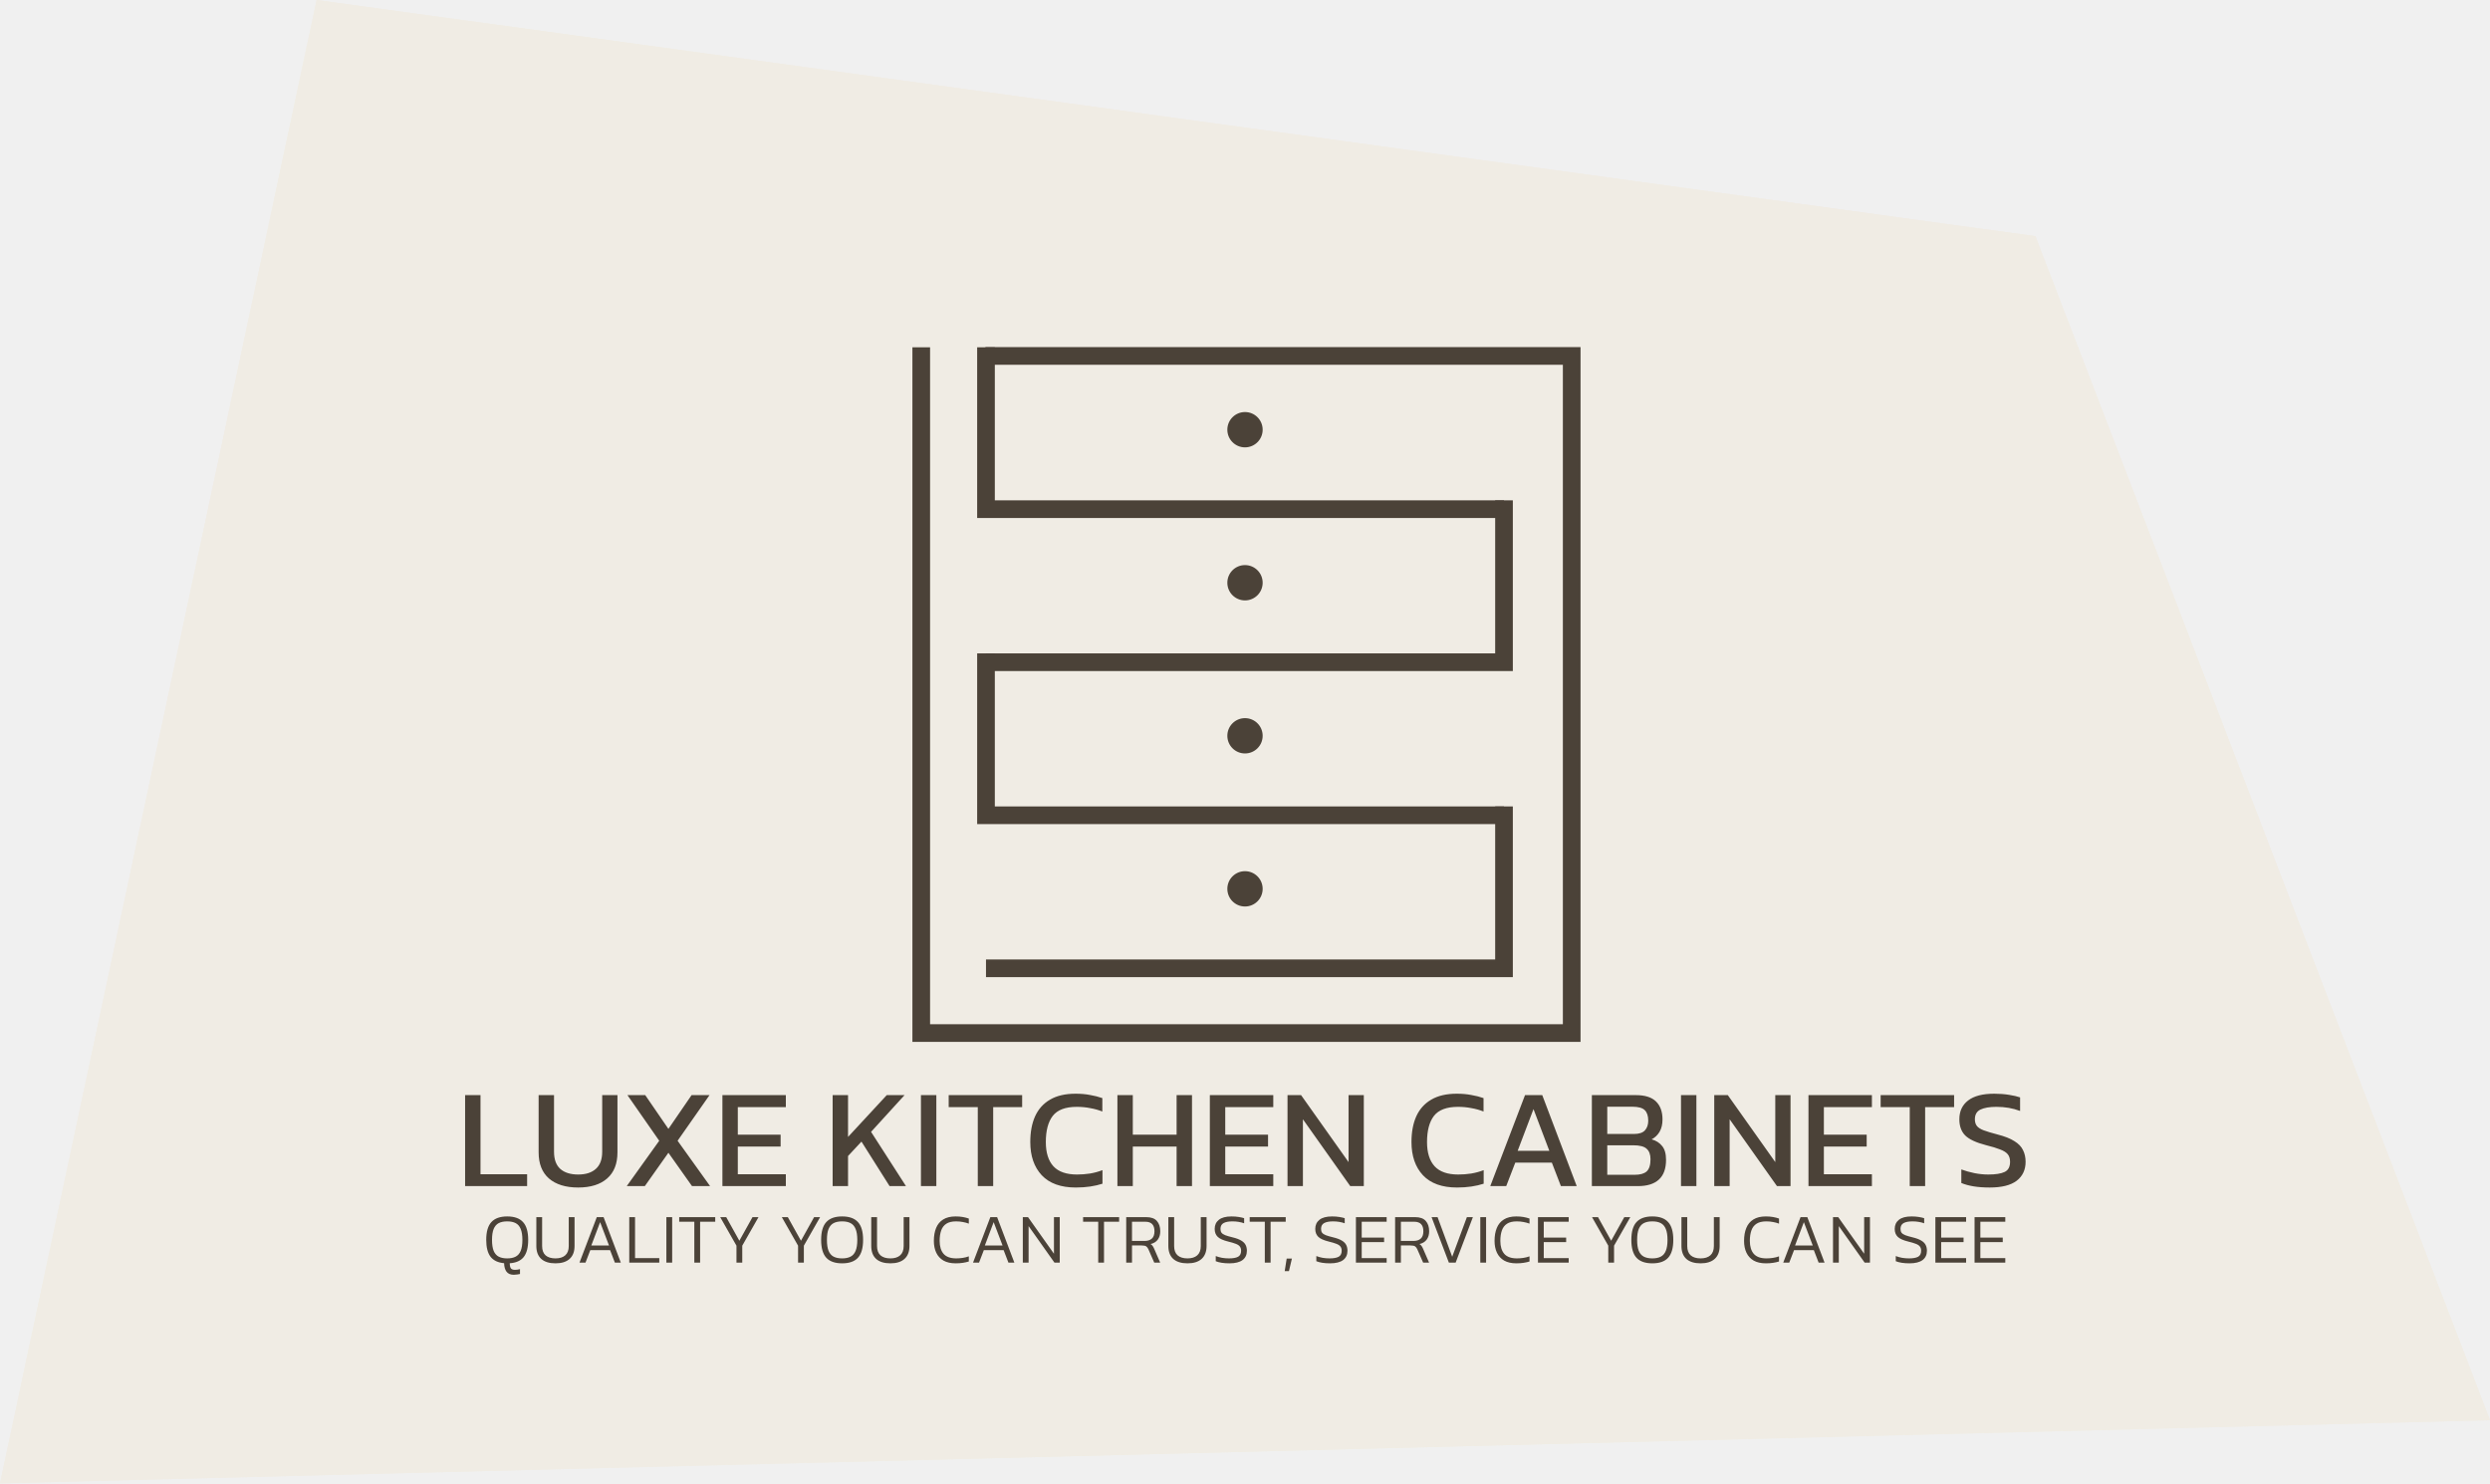
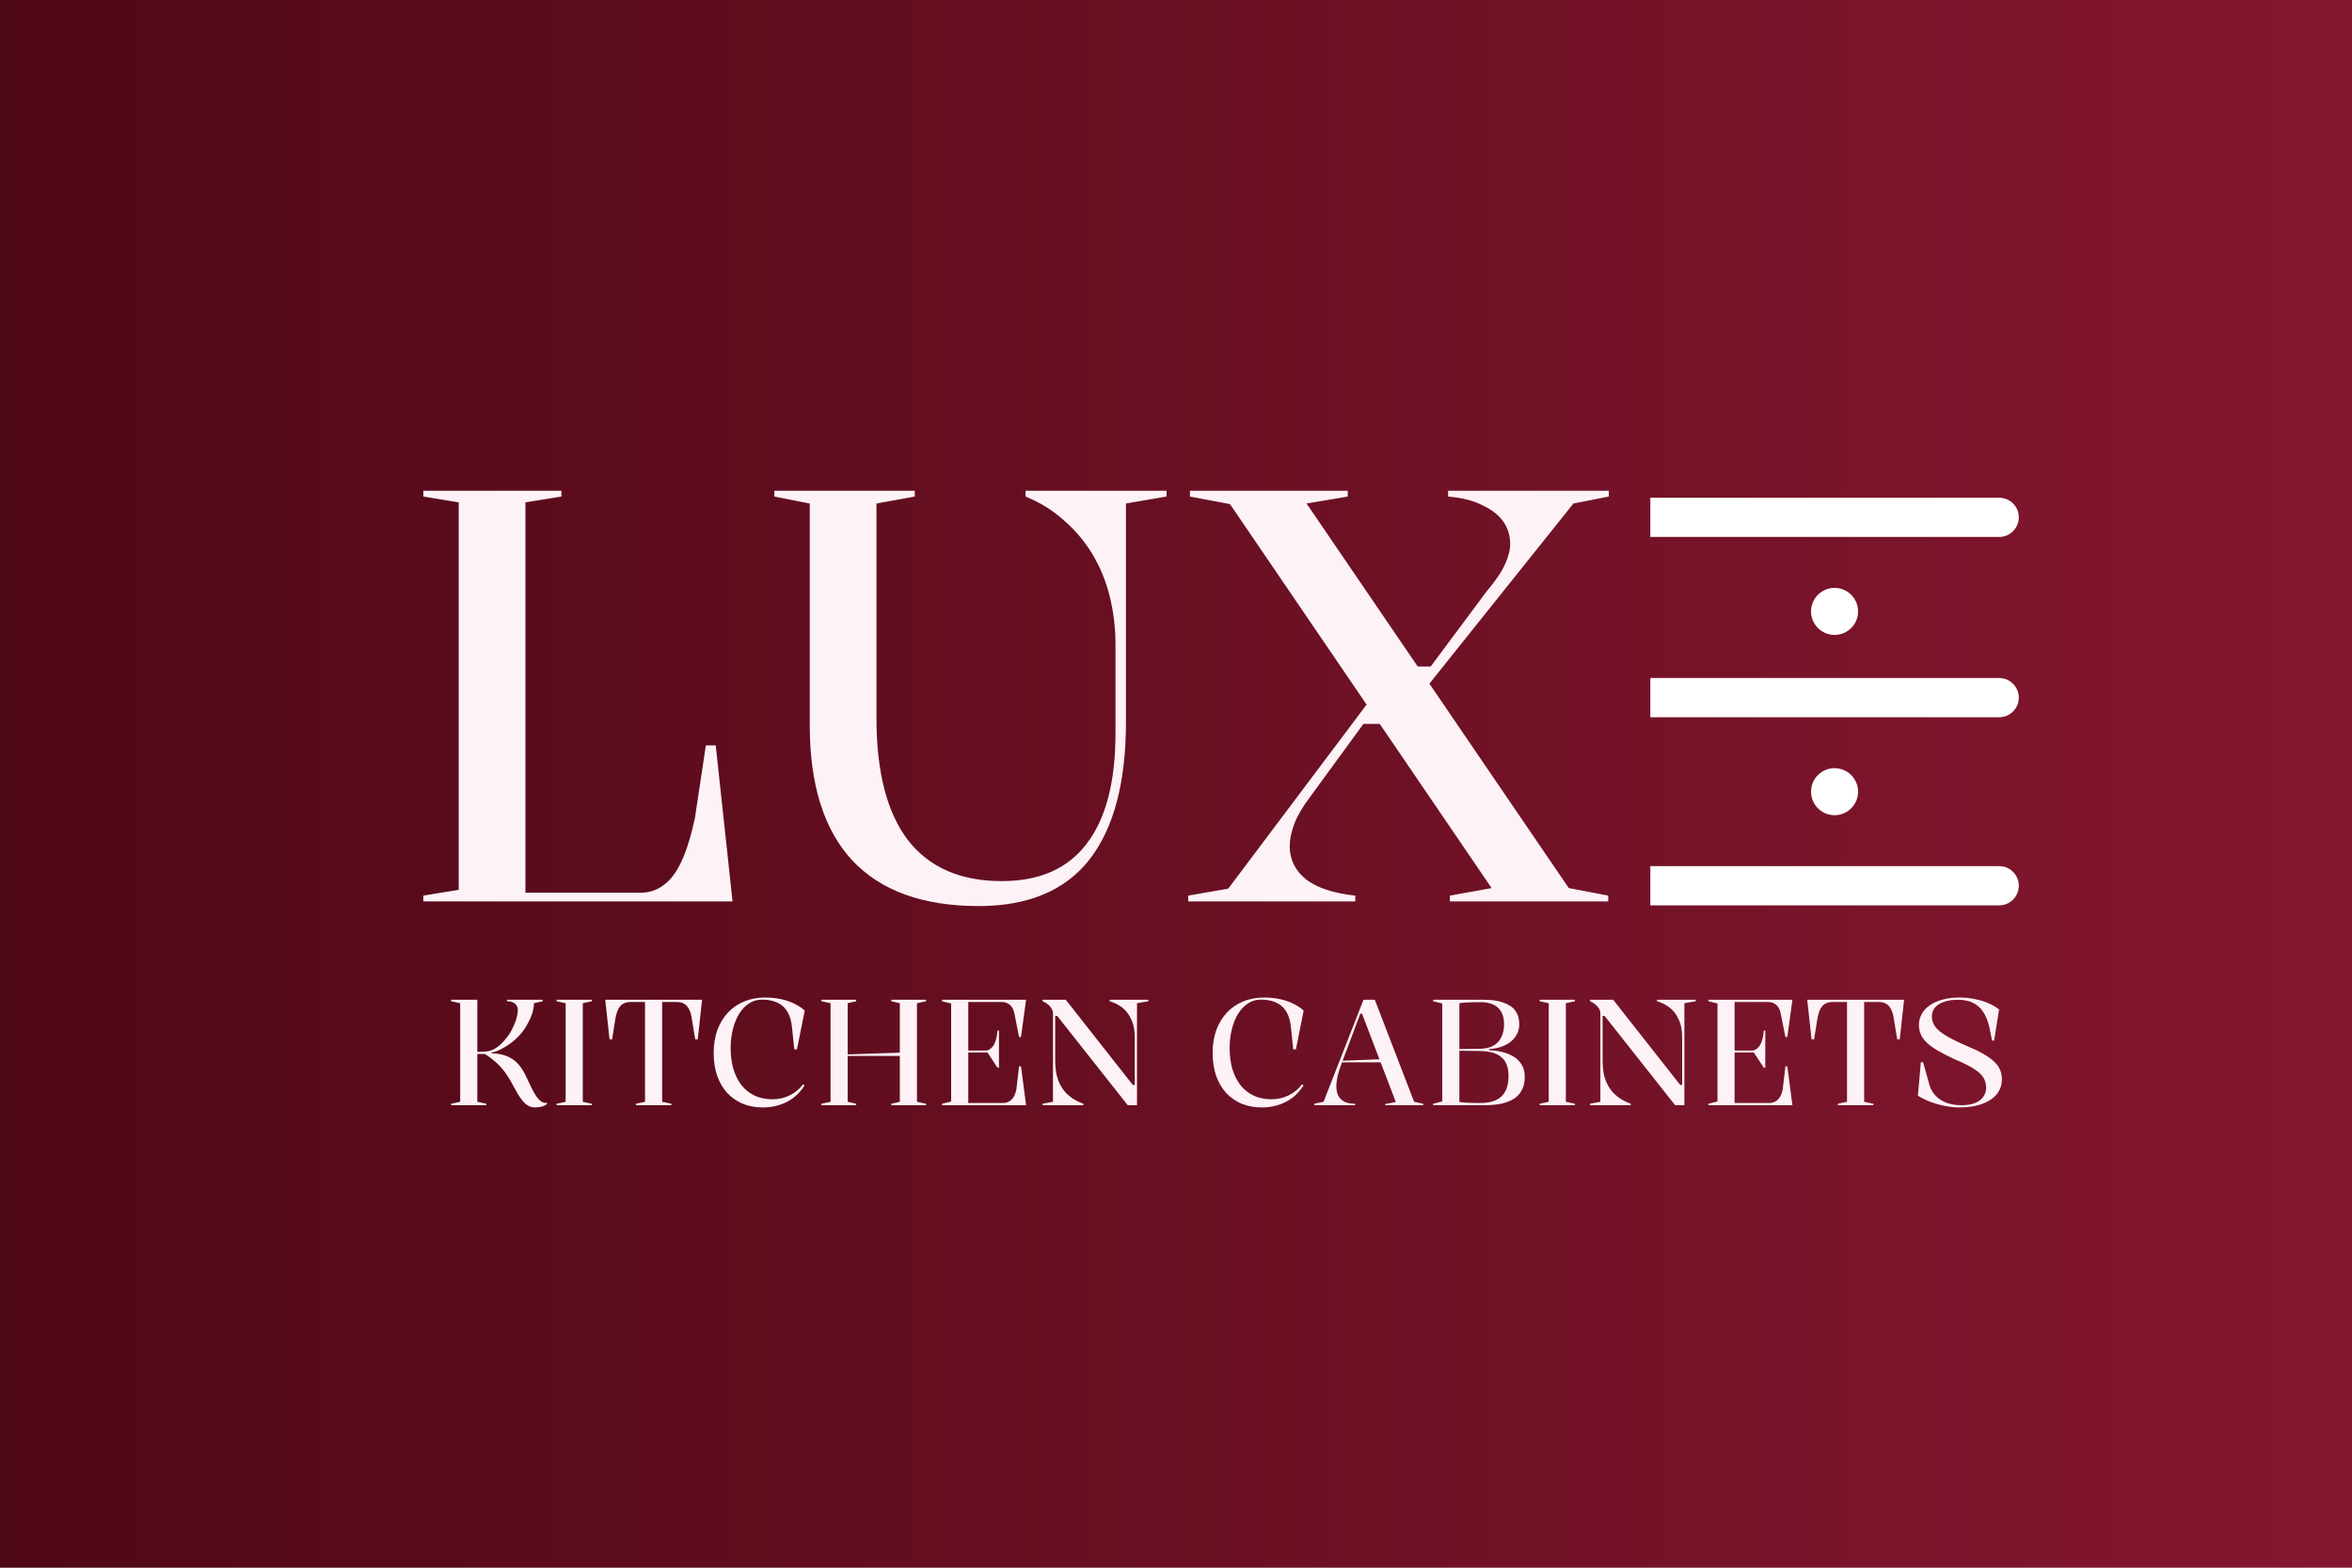
- <svg xmlns="http://www.w3.org/2000/svg" width="846" height="504" viewBox="0 0 846 504" fill="none">
-   <path d="M107.584 0L691.552 80.243L846 482.53L0 504L107.584 0Z" fill="#F0ECE4" />
-   <path d="M107.584 0L691.552 80.243L846 482.53L0 504L107.584 0Z" fill="#F0ECE4" />
-   <path d="M313 118V235.968V351H534V235.968V120.937H334.803" stroke="#4B4238" stroke-width="6" />
-   <path d="M335 118V173H511" stroke="#4B4238" stroke-width="6" />
-   <path d="M335 222V277H511" stroke="#4B4238" stroke-width="6" />
-   <path d="M511 170V225H335" stroke="#4B4238" stroke-width="6" />
-   <path d="M511 274V329H335" stroke="#4B4238" stroke-width="6" />
-   <circle cx="423" cy="146" r="5.5" fill="#4B4238" stroke="#4B4238" />
-   <circle cx="423" cy="198" r="5.5" fill="#4B4238" stroke="#4B4238" />
-   <circle cx="423" cy="250" r="5.5" fill="#4B4238" stroke="#4B4238" />
-   <circle cx="423" cy="302" r="5.5" fill="#4B4238" stroke="#4B4238" />
-   <path d="M158.024 403V372.088H163.256V398.968H179.096V403H158.024ZM196.443 403.48C192.187 403.48 188.875 402.456 186.507 400.408C184.171 398.36 183.003 395.4 183.003 391.528V372.088H188.235V391.336C188.235 393.928 188.939 395.864 190.347 397.144C191.787 398.424 193.819 399.064 196.443 399.064C199.035 399.064 201.035 398.424 202.443 397.144C203.883 395.864 204.603 393.928 204.603 391.336V372.088H209.787V391.528C209.787 395.4 208.619 398.36 206.283 400.408C203.947 402.456 200.667 403.48 196.443 403.48ZM212.939 403L223.979 387.592L213.179 372.088H219.227L227.099 383.56L234.971 372.088H241.067L230.219 387.592L241.259 403H235.115L227.099 391.672L219.083 403H212.939ZM245.446 403V372.088H266.998V376.168H250.678V385.528H265.222V389.56H250.678V398.968H266.998V403H245.446ZM282.899 403V372.088H288.131V386.296L301.283 372.088H307.331L295.955 384.568L307.811 403H302.243L292.691 387.88L288.131 392.776V403H282.899ZM312.899 403V372.088H318.131V403H312.899ZM332.212 403V376.168H322.324V372.088H347.284V376.168H337.444V403H332.212ZM365.504 403.48C360.416 403.48 356.56 402.088 353.936 399.304C351.344 396.52 350.048 392.76 350.048 388.024C350.048 384.632 350.592 381.72 351.68 379.288C352.8 376.824 354.496 374.936 356.768 373.624C359.04 372.28 361.936 371.608 365.456 371.608C367.248 371.608 368.88 371.752 370.352 372.04C371.856 372.296 373.248 372.648 374.528 373.096V377.656C373.248 377.144 371.872 376.76 370.4 376.504C368.96 376.216 367.44 376.072 365.84 376.072C362 376.072 359.28 377.096 357.68 379.144C356.112 381.192 355.328 384.152 355.328 388.024C355.328 391.64 356.192 394.392 357.92 396.28C359.648 398.136 362.32 399.064 365.936 399.064C367.408 399.064 368.88 398.952 370.352 398.728C371.856 398.472 373.264 398.088 374.576 397.576V402.184C373.296 402.6 371.904 402.92 370.4 403.144C368.928 403.368 367.296 403.48 365.504 403.48ZM379.649 403V372.088H384.881V385.528H399.761V372.088H404.993V403H399.761V389.56H384.881V403H379.649ZM411.055 403V372.088H432.607V376.168H416.287V385.528H430.831V389.56H416.287V398.968H432.607V403H411.055ZM437.446 403V372.088H442.054L458.182 394.84V372.088H463.366V403H458.758L442.678 380.296V403H437.446ZM495.02 403.48C489.932 403.48 486.076 402.088 483.452 399.304C480.86 396.52 479.564 392.76 479.564 388.024C479.564 384.632 480.108 381.72 481.196 379.288C482.316 376.824 484.012 374.936 486.284 373.624C488.556 372.28 491.452 371.608 494.972 371.608C496.764 371.608 498.396 371.752 499.868 372.04C501.372 372.296 502.764 372.648 504.044 373.096V377.656C502.764 377.144 501.388 376.76 499.916 376.504C498.476 376.216 496.956 376.072 495.356 376.072C491.516 376.072 488.796 377.096 487.196 379.144C485.628 381.192 484.844 384.152 484.844 388.024C484.844 391.64 485.708 394.392 487.436 396.28C489.164 398.136 491.836 399.064 495.452 399.064C496.924 399.064 498.396 398.952 499.868 398.728C501.372 398.472 502.78 398.088 504.092 397.576V402.184C502.812 402.6 501.42 402.92 499.916 403.144C498.444 403.368 496.812 403.48 495.02 403.48ZM506.331 403L518.139 372.088H523.995L535.707 403H530.331L527.259 395.032H514.827L511.755 403H506.331ZM515.643 391H526.395L521.019 376.84L515.643 391ZM540.852 403V372.088H555.828C558.9 372.088 561.172 372.808 562.644 374.248C564.116 375.688 564.852 377.72 564.852 380.344C564.852 382.008 564.516 383.416 563.844 384.568C563.172 385.688 562.276 386.536 561.156 387.112C562.66 387.528 563.844 388.28 564.708 389.368C565.604 390.424 566.052 391.992 566.052 394.072C566.052 397.08 565.236 399.32 563.604 400.792C562.004 402.264 559.636 403 556.5 403H540.852ZM546.084 385.288H555.108C556.868 385.288 558.116 384.888 558.852 384.088C559.62 383.256 560.004 382.152 560.004 380.776C560.004 379.176 559.62 377.992 558.852 377.224C558.084 376.424 556.644 376.024 554.532 376.024H546.084V385.288ZM546.084 399.16H555.396C557.252 399.16 558.612 398.776 559.476 398.008C560.34 397.208 560.772 395.832 560.772 393.88C560.772 392.28 560.34 391.096 559.476 390.328C558.644 389.528 557.108 389.128 554.868 389.128H546.084V399.16ZM571.133 403V372.088H576.365V403H571.133ZM582.43 403V372.088H587.038L603.166 394.84V372.088H608.35V403H603.742L587.662 380.296V403H582.43ZM614.446 403V372.088H635.998V376.168H619.678V385.528H634.222V389.56H619.678V398.968H635.998V403H614.446ZM648.853 403V376.168H638.965V372.088H663.925V376.168H654.085V403H648.853ZM676.025 403.48C672.025 403.48 668.809 402.968 666.377 401.944V397.336C667.753 397.848 669.225 398.264 670.793 398.584C672.393 398.904 673.977 399.064 675.545 399.064C678.009 399.064 679.849 398.776 681.065 398.2C682.313 397.624 682.937 396.472 682.937 394.744C682.937 393.688 682.681 392.84 682.169 392.2C681.657 391.56 680.809 391.016 679.625 390.568C678.441 390.088 676.809 389.592 674.729 389.08C671.401 388.216 669.065 387.128 667.721 385.816C666.377 384.472 665.705 382.632 665.705 380.296C665.705 377.576 666.697 375.448 668.681 373.912C670.665 372.376 673.625 371.608 677.561 371.608C679.353 371.608 681.033 371.736 682.601 371.992C684.201 372.248 685.449 372.536 686.345 372.856V377.464C683.913 376.536 681.225 376.072 678.281 376.072C675.977 376.072 674.185 376.376 672.905 376.984C671.625 377.592 670.985 378.696 670.985 380.296C670.985 381.224 671.209 381.976 671.657 382.552C672.105 383.128 672.873 383.624 673.961 384.04C675.081 384.456 676.617 384.92 678.569 385.432C681.097 386.072 683.049 386.84 684.425 387.736C685.833 388.6 686.809 389.624 687.353 390.808C687.929 391.96 688.217 393.272 688.217 394.744C688.217 397.464 687.209 399.608 685.193 401.176C683.177 402.712 680.121 403.48 676.025 403.48Z" fill="#4B4238" />
-   <path d="M174.584 433.128C173.448 433.128 172.616 432.776 172.088 432.072C171.576 431.384 171.304 430.424 171.272 429.192C169.224 429.016 167.696 428.296 166.688 427.032C165.696 425.752 165.2 423.832 165.2 421.272C165.2 418.504 165.784 416.488 166.952 415.224C168.12 413.944 169.912 413.304 172.328 413.304C174.76 413.304 176.552 413.944 177.704 415.224C178.872 416.488 179.456 418.504 179.456 421.272C179.456 423.88 178.944 425.824 177.92 427.104C176.896 428.368 175.32 429.072 173.192 429.216C173.208 430.048 173.336 430.624 173.576 430.944C173.832 431.28 174.296 431.448 174.968 431.448C175.544 431.448 176.112 431.368 176.672 431.208V432.864C176.416 432.928 176.096 432.984 175.712 433.032C175.328 433.096 174.952 433.128 174.584 433.128ZM172.328 427.56C173.496 427.56 174.456 427.36 175.208 426.96C175.976 426.56 176.544 425.904 176.912 424.992C177.296 424.064 177.488 422.824 177.488 421.272C177.488 419.72 177.296 418.488 176.912 417.576C176.544 416.648 175.976 415.984 175.208 415.584C174.456 415.184 173.496 414.984 172.328 414.984C171.16 414.984 170.192 415.184 169.424 415.584C168.672 415.984 168.104 416.648 167.72 417.576C167.352 418.488 167.168 419.72 167.168 421.272C167.168 422.824 167.352 424.064 167.72 424.992C168.104 425.904 168.672 426.56 169.424 426.96C170.192 427.36 171.16 427.56 172.328 427.56ZM188.728 429.24C186.616 429.24 185 428.736 183.88 427.728C182.776 426.72 182.224 425.256 182.224 423.336V413.544H184.192V423.36C184.192 424.768 184.584 425.824 185.368 426.528C186.168 427.216 187.288 427.56 188.728 427.56C190.152 427.56 191.256 427.216 192.04 426.528C192.84 425.824 193.24 424.768 193.24 423.36V413.544H195.208V423.336C195.208 425.256 194.648 426.72 193.528 427.728C192.424 428.736 190.824 429.24 188.728 429.24ZM196.888 429L202.768 413.544H205.072L210.928 429H208.911L207.28 424.752H200.56L198.928 429H196.888ZM200.896 423.192H206.92L203.896 415.248L200.896 423.192ZM213.797 429V413.544H215.765V427.464H223.997V429H213.797ZM226.407 429V413.544H228.375V429H226.407ZM235.903 429V415.104H230.767V413.544H243.007V415.104H237.871V429H235.903ZM250.22 429V423.24L244.7 413.544H246.74L251.204 421.56L255.668 413.544H257.708L252.188 423.24V429H250.22ZM271.15 429V423.24L265.63 413.544H267.67L272.134 421.56L276.598 413.544H278.638L273.118 423.24V429H271.15ZM286.117 429.24C283.701 429.24 281.909 428.608 280.741 427.344C279.573 426.064 278.989 424.04 278.989 421.272C278.989 418.504 279.573 416.488 280.741 415.224C281.909 413.944 283.701 413.304 286.117 413.304C288.549 413.304 290.341 413.944 291.493 415.224C292.661 416.488 293.245 418.504 293.245 421.272C293.245 424.04 292.661 426.064 291.493 427.344C290.341 428.608 288.549 429.24 286.117 429.24ZM286.117 427.56C287.285 427.56 288.245 427.36 288.997 426.96C289.765 426.56 290.333 425.904 290.701 424.992C291.085 424.064 291.277 422.824 291.277 421.272C291.277 419.72 291.085 418.488 290.701 417.576C290.333 416.648 289.765 415.984 288.997 415.584C288.245 415.184 287.285 414.984 286.117 414.984C284.949 414.984 283.981 415.184 283.213 415.584C282.461 415.984 281.893 416.648 281.509 417.576C281.141 418.488 280.957 419.72 280.957 421.272C280.957 422.824 281.141 424.064 281.509 424.992C281.893 425.904 282.461 426.56 283.213 426.96C283.981 427.36 284.949 427.56 286.117 427.56ZM302.517 429.24C300.405 429.24 298.789 428.736 297.669 427.728C296.565 426.72 296.013 425.256 296.013 423.336V413.544H297.981V423.36C297.981 424.768 298.373 425.824 299.157 426.528C299.957 427.216 301.077 427.56 302.517 427.56C303.941 427.56 305.045 427.216 305.829 426.528C306.629 425.824 307.029 424.768 307.029 423.36V413.544H308.997V423.336C308.997 425.256 308.437 426.72 307.317 427.728C306.213 428.736 304.613 429.24 302.517 429.24ZM324.702 429.24C323.038 429.24 321.654 428.928 320.55 428.304C319.462 427.664 318.646 426.776 318.102 425.64C317.558 424.488 317.286 423.144 317.286 421.608C317.286 419.928 317.542 418.464 318.054 417.216C318.566 415.968 319.366 415.008 320.454 414.336C321.542 413.648 322.95 413.304 324.678 413.304C325.574 413.304 326.382 413.368 327.102 413.496C327.838 413.624 328.526 413.8 329.166 414.024V415.752C328.526 415.512 327.846 415.328 327.126 415.2C326.406 415.056 325.646 414.984 324.846 414.984C323.454 414.984 322.35 415.248 321.534 415.776C320.718 416.304 320.134 417.064 319.782 418.056C319.43 419.048 319.254 420.232 319.254 421.608C319.254 423.512 319.702 424.984 320.598 426.024C321.51 427.048 322.942 427.56 324.894 427.56C325.614 427.56 326.342 427.504 327.078 427.392C327.83 427.28 328.526 427.104 329.166 426.864V428.616C328.542 428.808 327.862 428.96 327.126 429.072C326.406 429.184 325.598 429.24 324.702 429.24ZM330.598 429L336.478 413.544H338.782L344.638 429H342.622L340.99 424.752H334.27L332.638 429H330.598ZM334.606 423.192H340.63L337.606 415.248L334.606 423.192ZM347.508 429V413.544H349.284L358.092 425.976V413.544H360.06V429H358.26L349.476 416.592V429H347.508ZM373.129 429V415.104H367.993V413.544H380.233V415.104H375.097V429H373.129ZM382.641 429V413.544H389.433C391.097 413.544 392.305 413.976 393.057 414.84C393.825 415.704 394.209 416.872 394.209 418.344C394.209 419.48 393.929 420.424 393.369 421.176C392.825 421.928 392.009 422.432 390.921 422.688C391.241 422.88 391.481 423.104 391.641 423.36C391.817 423.6 391.993 423.928 392.169 424.344L394.185 429H392.169L390.201 424.512C389.993 424.032 389.737 423.688 389.433 423.48C389.145 423.272 388.625 423.168 387.873 423.168H384.609V429H382.641ZM384.609 421.632H388.881C389.921 421.632 390.737 421.376 391.329 420.864C391.937 420.336 392.241 419.496 392.241 418.344C392.241 416.184 391.209 415.104 389.145 415.104H384.609V421.632ZM403.462 429.24C401.35 429.24 399.734 428.736 398.614 427.728C397.51 426.72 396.958 425.256 396.958 423.336V413.544H398.926V423.36C398.926 424.768 399.318 425.824 400.102 426.528C400.902 427.216 402.022 427.56 403.462 427.56C404.886 427.56 405.99 427.216 406.774 426.528C407.574 425.824 407.974 424.768 407.974 423.36V413.544H409.942V423.336C409.942 425.256 409.382 426.72 408.262 427.728C407.158 428.736 405.558 429.24 403.462 429.24ZM417.716 429.24C415.796 429.24 414.244 429 413.06 428.52V426.768C413.732 427.024 414.444 427.224 415.196 427.368C415.964 427.496 416.748 427.56 417.548 427.56C418.924 427.56 419.956 427.376 420.644 427.008C421.332 426.624 421.676 425.944 421.676 424.968C421.676 424.36 421.532 423.88 421.244 423.528C420.972 423.16 420.516 422.856 419.876 422.616C419.236 422.36 418.38 422.104 417.308 421.848C415.612 421.432 414.42 420.896 413.732 420.24C413.044 419.568 412.7 418.672 412.7 417.552C412.7 416.24 413.172 415.208 414.116 414.456C415.06 413.688 416.5 413.304 418.436 413.304C419.332 413.304 420.164 413.368 420.932 413.496C421.7 413.624 422.292 413.76 422.708 413.904V415.632C422.132 415.424 421.508 415.264 420.836 415.152C420.164 415.04 419.468 414.984 418.748 414.984C417.436 414.984 416.428 415.176 415.724 415.56C415.02 415.944 414.668 416.608 414.668 417.552C414.668 418.08 414.788 418.512 415.028 418.848C415.284 419.168 415.708 419.448 416.3 419.688C416.892 419.912 417.716 420.152 418.772 420.408C420.036 420.712 421.02 421.08 421.724 421.512C422.428 421.928 422.924 422.424 423.212 423C423.5 423.576 423.644 424.232 423.644 424.968C423.644 426.328 423.148 427.384 422.156 428.136C421.164 428.872 419.684 429.24 417.716 429.24ZM429.731 429V415.104H424.595V413.544H436.835V415.104H431.699V429H429.731ZM436.489 431.88L437.161 427.632H438.937L437.929 431.88H436.489ZM451.888 429.24C449.968 429.24 448.416 429 447.232 428.52V426.768C447.904 427.024 448.616 427.224 449.368 427.368C450.136 427.496 450.92 427.56 451.72 427.56C453.096 427.56 454.128 427.376 454.816 427.008C455.504 426.624 455.848 425.944 455.848 424.968C455.848 424.36 455.704 423.88 455.416 423.528C455.144 423.16 454.688 422.856 454.048 422.616C453.408 422.36 452.552 422.104 451.48 421.848C449.784 421.432 448.592 420.896 447.904 420.24C447.216 419.568 446.872 418.672 446.872 417.552C446.872 416.24 447.344 415.208 448.288 414.456C449.232 413.688 450.672 413.304 452.608 413.304C453.504 413.304 454.336 413.368 455.104 413.496C455.872 413.624 456.464 413.76 456.88 413.904V415.632C456.304 415.424 455.68 415.264 455.008 415.152C454.336 415.04 453.64 414.984 452.92 414.984C451.608 414.984 450.6 415.176 449.896 415.56C449.192 415.944 448.84 416.608 448.84 417.552C448.84 418.08 448.96 418.512 449.2 418.848C449.456 419.168 449.88 419.448 450.472 419.688C451.064 419.912 451.888 420.152 452.944 420.408C454.208 420.712 455.192 421.08 455.896 421.512C456.6 421.928 457.096 422.424 457.384 423C457.672 423.576 457.816 424.232 457.816 424.968C457.816 426.328 457.32 427.384 456.328 428.136C455.336 428.872 453.856 429.24 451.888 429.24ZM460.688 429V413.544H471.128V415.104H462.656V420.504H470.264V422.04H462.656V427.464H471.128V429H460.688ZM474 429V413.544H480.792C482.456 413.544 483.664 413.976 484.416 414.84C485.184 415.704 485.568 416.872 485.568 418.344C485.568 419.48 485.288 420.424 484.728 421.176C484.184 421.928 483.368 422.432 482.28 422.688C482.6 422.88 482.84 423.104 483 423.36C483.176 423.6 483.352 423.928 483.528 424.344L485.544 429H483.528L481.56 424.512C481.352 424.032 481.096 423.688 480.792 423.48C480.504 423.272 479.984 423.168 479.232 423.168H475.968V429H474ZM475.968 421.632H480.24C481.28 421.632 482.096 421.376 482.688 420.864C483.296 420.336 483.6 419.496 483.6 418.344C483.6 416.184 482.568 415.104 480.504 415.104H475.968V421.632ZM492.268 429L486.388 413.544H488.428L493.396 427.008L498.388 413.544H500.428L494.572 429H492.268ZM502.946 429V413.544H504.914V429H502.946ZM515.202 429.24C513.538 429.24 512.154 428.928 511.05 428.304C509.962 427.664 509.146 426.776 508.602 425.64C508.058 424.488 507.786 423.144 507.786 421.608C507.786 419.928 508.042 418.464 508.554 417.216C509.066 415.968 509.866 415.008 510.954 414.336C512.042 413.648 513.45 413.304 515.178 413.304C516.074 413.304 516.882 413.368 517.602 413.496C518.338 413.624 519.026 413.8 519.666 414.024V415.752C519.026 415.512 518.346 415.328 517.626 415.2C516.906 415.056 516.146 414.984 515.346 414.984C513.954 414.984 512.85 415.248 512.034 415.776C511.218 416.304 510.634 417.064 510.282 418.056C509.93 419.048 509.754 420.232 509.754 421.608C509.754 423.512 510.202 424.984 511.098 426.024C512.01 427.048 513.442 427.56 515.394 427.56C516.114 427.56 516.842 427.504 517.578 427.392C518.33 427.28 519.026 427.104 519.666 426.864V428.616C519.042 428.808 518.362 428.96 517.626 429.072C516.906 429.184 516.098 429.24 515.202 429.24ZM522.539 429V413.544H532.979V415.104H524.507V420.504H532.115V422.04H524.507V427.464H532.979V429H522.539ZM546.423 429V423.24L540.903 413.544H542.943L547.407 421.56L551.871 413.544H553.911L548.391 423.24V429H546.423ZM561.391 429.24C558.975 429.24 557.183 428.608 556.015 427.344C554.847 426.064 554.263 424.04 554.263 421.272C554.263 418.504 554.847 416.488 556.015 415.224C557.183 413.944 558.975 413.304 561.391 413.304C563.823 413.304 565.615 413.944 566.767 415.224C567.935 416.488 568.519 418.504 568.519 421.272C568.519 424.04 567.935 426.064 566.767 427.344C565.615 428.608 563.823 429.24 561.391 429.24ZM561.391 427.56C562.559 427.56 563.519 427.36 564.271 426.96C565.039 426.56 565.607 425.904 565.975 424.992C566.359 424.064 566.551 422.824 566.551 421.272C566.551 419.72 566.359 418.488 565.975 417.576C565.607 416.648 565.039 415.984 564.271 415.584C563.519 415.184 562.559 414.984 561.391 414.984C560.223 414.984 559.255 415.184 558.487 415.584C557.735 415.984 557.167 416.648 556.783 417.576C556.414 418.488 556.23 419.72 556.23 421.272C556.23 422.824 556.414 424.064 556.783 424.992C557.167 425.904 557.735 426.56 558.487 426.96C559.255 427.36 560.223 427.56 561.391 427.56ZM577.791 429.24C575.679 429.24 574.063 428.736 572.943 427.728C571.839 426.72 571.287 425.256 571.287 423.336V413.544H573.255V423.36C573.255 424.768 573.647 425.824 574.431 426.528C575.231 427.216 576.351 427.56 577.791 427.56C579.215 427.56 580.319 427.216 581.103 426.528C581.903 425.824 582.303 424.768 582.303 423.36V413.544H584.271V423.336C584.271 425.256 583.711 426.72 582.591 427.728C581.487 428.736 579.887 429.24 577.791 429.24ZM599.975 429.24C598.311 429.24 596.927 428.928 595.823 428.304C594.735 427.664 593.919 426.776 593.375 425.64C592.831 424.488 592.559 423.144 592.559 421.608C592.559 419.928 592.815 418.464 593.327 417.216C593.839 415.968 594.639 415.008 595.727 414.336C596.815 413.648 598.223 413.304 599.951 413.304C600.847 413.304 601.655 413.368 602.375 413.496C603.111 413.624 603.799 413.8 604.439 414.024V415.752C603.799 415.512 603.119 415.328 602.399 415.2C601.679 415.056 600.919 414.984 600.119 414.984C598.727 414.984 597.623 415.248 596.807 415.776C595.991 416.304 595.407 417.064 595.055 418.056C594.703 419.048 594.527 420.232 594.527 421.608C594.527 423.512 594.975 424.984 595.871 426.024C596.783 427.048 598.215 427.56 600.167 427.56C600.887 427.56 601.615 427.504 602.351 427.392C603.103 427.28 603.799 427.104 604.439 426.864V428.616C603.815 428.808 603.135 428.96 602.399 429.072C601.679 429.184 600.871 429.24 599.975 429.24ZM605.872 429L611.752 413.544H614.056L619.912 429H617.896L616.264 424.752H609.544L607.912 429H605.872ZM609.88 423.192H615.904L612.88 415.248L609.88 423.192ZM622.782 429V413.544H624.558L633.366 425.976V413.544H635.334V429H633.534L624.75 416.592V429H622.782ZM648.763 429.24C646.843 429.24 645.291 429 644.107 428.52V426.768C644.779 427.024 645.491 427.224 646.243 427.368C647.011 427.496 647.795 427.56 648.595 427.56C649.971 427.56 651.003 427.376 651.691 427.008C652.379 426.624 652.723 425.944 652.723 424.968C652.723 424.36 652.579 423.88 652.291 423.528C652.019 423.16 651.563 422.856 650.923 422.616C650.283 422.36 649.427 422.104 648.355 421.848C646.659 421.432 645.467 420.896 644.779 420.24C644.091 419.568 643.747 418.672 643.747 417.552C643.747 416.24 644.219 415.208 645.163 414.456C646.107 413.688 647.547 413.304 649.483 413.304C650.379 413.304 651.211 413.368 651.979 413.496C652.747 413.624 653.339 413.76 653.755 413.904V415.632C653.179 415.424 652.555 415.264 651.883 415.152C651.211 415.04 650.515 414.984 649.795 414.984C648.483 414.984 647.475 415.176 646.771 415.56C646.067 415.944 645.715 416.608 645.715 417.552C645.715 418.08 645.835 418.512 646.075 418.848C646.331 419.168 646.755 419.448 647.347 419.688C647.939 419.912 648.763 420.152 649.819 420.408C651.083 420.712 652.067 421.08 652.771 421.512C653.475 421.928 653.971 422.424 654.259 423C654.547 423.576 654.691 424.232 654.691 424.968C654.691 426.328 654.195 427.384 653.203 428.136C652.211 428.872 650.731 429.24 648.763 429.24ZM657.563 429V413.544H668.003V415.104H659.531V420.504H667.139V422.04H659.531V427.464H668.003V429H657.563ZM670.875 429V413.544H681.315V415.104H672.843V420.504H680.451V422.04H672.843V427.464H681.315V429H670.875Z" fill="#4B4238" />
+ <svg xmlns="http://www.w3.org/2000/svg" width="300" height="200" viewBox="0 0 300 200" fill="none">
+   <rect width="300" height="200" fill="url(#paint0_linear_646_8570)" />
+   <path d="M53.996 115V114.26L58.51 113.52V64.088L53.996 63.348V62.608H71.608V63.348L67.02 64.088V113.89H81.672C82.807 113.89 83.793 113.569 84.632 112.928C85.52 112.287 86.285 111.275 86.926 109.894C87.567 108.513 88.135 106.687 88.628 104.418L90.034 95.094H91.292L93.438 115H53.996ZM124.819 115.592C117.715 115.592 112.338 113.643 108.687 109.746C105.086 105.849 103.285 100.101 103.285 92.504V64.236L98.771 63.348V62.608H116.679V63.348L111.795 64.236V91.616C111.795 98.473 113.127 103.653 115.791 107.156C118.505 110.659 122.501 112.41 127.779 112.41C132.565 112.41 136.166 110.831 138.583 107.674C141.05 104.467 142.283 99.756 142.283 93.54V82.218C142.283 80.097 142.037 78.049 141.543 76.076C141.05 74.103 140.31 72.302 139.323 70.674C138.337 69.046 137.128 67.615 135.697 66.382C134.267 65.099 132.639 64.088 130.813 63.348V62.608H148.795V63.348L143.615 64.236V92.134C143.615 99.83 142.061 105.676 138.953 109.672C135.845 113.619 131.134 115.592 124.819 115.592ZM184.93 115V114.26L190.258 113.298L156.884 64.31L151.778 63.348V62.608H171.906V63.348L166.652 64.236L200.1 113.298L205.132 114.26V115H184.93ZM151.556 115V114.26L156.662 113.372L174.57 89.544L176.42 92.356H173.904L167.096 101.68C166.158 102.913 165.492 104.048 165.098 105.084C164.703 106.12 164.506 107.082 164.506 107.97C164.506 109.647 165.196 111.053 166.578 112.188C168.008 113.273 170.105 113.964 172.868 114.26V115H151.556ZM180.49 85.03H182.488L189.592 75.484C190.726 74.152 191.516 72.993 191.96 72.006C192.404 71.019 192.626 70.156 192.626 69.416C192.626 68.331 192.33 67.369 191.738 66.53C191.146 65.691 190.258 65.001 189.074 64.458C187.939 63.866 186.484 63.496 184.708 63.348V62.608H205.206V63.348L200.692 64.236L182.118 87.472L180.49 85.03ZM68.236 141.285C67.906 141.285 67.596 141.196 67.305 141.019C67.026 140.854 66.741 140.569 66.45 140.164C66.158 139.759 65.829 139.208 65.462 138.511C65.234 138.068 64.993 137.656 64.74 137.276C64.499 136.896 64.233 136.541 63.942 136.212C63.663 135.883 63.346 135.579 62.992 135.3C62.65 135.009 62.27 134.73 61.852 134.464H60.883V140.563L62.042 140.81V141H57.539V140.81L58.698 140.563V127.985L57.539 127.738V127.548H60.883V134.198C61.085 134.198 61.282 134.192 61.472 134.179C61.662 134.166 61.852 134.154 62.042 134.141C62.434 134.103 62.808 133.976 63.163 133.761C63.517 133.546 63.847 133.273 64.151 132.944C64.467 132.602 64.752 132.241 65.006 131.861C65.221 131.506 65.405 131.152 65.557 130.797C65.721 130.43 65.842 130.081 65.918 129.752C66.006 129.423 66.051 129.131 66.051 128.878C66.051 128.536 65.937 128.264 65.709 128.061C65.481 127.846 65.132 127.738 64.664 127.738V127.548H69.224V127.738L68.103 127.985C68.103 128.403 68.027 128.846 67.875 129.315C67.723 129.771 67.514 130.233 67.248 130.702C66.994 131.171 66.684 131.608 66.317 132.013C65.949 132.431 65.544 132.798 65.101 133.115C64.67 133.432 64.246 133.691 63.828 133.894C63.422 134.097 63.042 134.223 62.688 134.274V134.369C63.27 134.394 63.783 134.47 64.227 134.597C64.683 134.724 65.088 134.914 65.443 135.167C65.797 135.408 66.114 135.724 66.393 136.117C66.671 136.497 66.937 136.959 67.191 137.504C67.52 138.239 67.805 138.828 68.046 139.271C68.286 139.702 68.514 140.031 68.73 140.259C68.945 140.474 69.154 140.614 69.357 140.677C69.483 140.715 69.616 140.715 69.756 140.677V140.867C69.591 140.994 69.42 141.082 69.243 141.133C69.065 141.196 68.888 141.234 68.711 141.247C68.546 141.272 68.388 141.285 68.236 141.285ZM75.494 127.548V127.738L74.335 127.985V140.563L75.494 140.81V141H70.991V140.81L72.15 140.563V127.985L70.991 127.738V127.548H75.494ZM81.113 141V140.81L82.272 140.563V127.833H80.391C80.049 127.833 79.745 127.909 79.479 128.061C79.225 128.2 79.016 128.435 78.852 128.764C78.687 129.093 78.56 129.537 78.472 130.094L78.073 132.602H77.75L77.199 127.548H89.549L88.998 132.602H88.675L88.276 130.17C88.2 129.587 88.079 129.131 87.915 128.802C87.75 128.46 87.535 128.213 87.269 128.061C87.015 127.909 86.711 127.833 86.357 127.833H84.457V140.563L85.635 140.81V141H81.113ZM102.622 138.473C102.216 139.119 101.735 139.651 101.178 140.069C100.633 140.474 100.031 140.778 99.373 140.981C98.727 141.184 98.043 141.285 97.321 141.285C96.396 141.285 95.547 141.133 94.775 140.829C94.015 140.512 93.35 140.056 92.78 139.461C92.222 138.853 91.792 138.125 91.488 137.276C91.184 136.415 91.032 135.433 91.032 134.331C91.032 133.267 91.184 132.304 91.488 131.443C91.804 130.582 92.248 129.841 92.818 129.22C93.4 128.587 94.091 128.105 94.889 127.776C95.699 127.434 96.605 127.263 97.606 127.263C98.328 127.263 99.005 127.333 99.639 127.472C100.272 127.611 100.842 127.808 101.349 128.061C101.868 128.314 102.299 128.606 102.641 128.935L101.653 133.875H101.311L101.026 131.12C100.95 130.297 100.76 129.625 100.456 129.106C100.152 128.574 99.727 128.181 99.183 127.928C98.651 127.662 97.979 127.529 97.169 127.529C96.586 127.529 96.048 127.687 95.554 128.004C95.06 128.321 94.635 128.764 94.281 129.334C93.939 129.891 93.673 130.544 93.483 131.291C93.293 132.038 93.198 132.843 93.198 133.704C93.198 134.629 93.305 135.49 93.521 136.288C93.749 137.086 94.084 137.783 94.528 138.378C94.971 138.961 95.528 139.417 96.2 139.746C96.871 140.075 97.656 140.24 98.556 140.24C99.328 140.24 100.05 140.075 100.722 139.746C101.393 139.417 101.963 138.948 102.432 138.34L102.622 138.473ZM118.117 127.548V127.738L116.958 127.985V140.563L118.117 140.81V141H113.69V140.81L114.773 140.563V127.985L113.69 127.738V127.548H118.117ZM109.206 127.548V127.738L108.123 127.985V140.563L109.206 140.81V141H104.779V140.81L105.938 140.563V127.985L104.779 127.738V127.548H109.206ZM114.906 134.293V134.711H107.971V134.521L114.906 134.293ZM120.161 141V140.81L121.32 140.525V128.023L120.161 127.738V127.548H130.877L130.231 132.298H129.984L129.376 129.239C129.262 128.745 129.065 128.39 128.787 128.175C128.508 127.947 128.166 127.833 127.761 127.833H123.505V134.027H125.709C125.886 134.027 126.051 133.983 126.203 133.894C126.355 133.793 126.488 133.672 126.602 133.533C126.779 133.33 126.918 133.045 127.02 132.678C127.134 132.311 127.203 131.912 127.229 131.481H127.419V136.212H127.229L125.956 134.274H123.505V140.715H127.951C128.381 140.715 128.742 140.569 129.034 140.278C129.325 139.987 129.528 139.55 129.642 138.967L129.984 136.041H130.231L130.877 141H120.161ZM132.979 141V140.81L134.309 140.563V129.277C134.309 128.986 134.189 128.701 133.948 128.422C133.707 128.131 133.384 127.903 132.979 127.738V127.548H135.943L144.493 138.416H144.74V132.355C144.74 131.912 144.702 131.487 144.626 131.082C144.55 130.677 144.423 130.303 144.246 129.961C144.081 129.606 143.872 129.283 143.619 128.992C143.366 128.701 143.062 128.454 142.707 128.251C142.365 128.036 141.972 127.865 141.529 127.738V127.548H146.469V127.738L145.025 127.985V141H143.847L134.841 129.6H134.594V135.338C134.594 135.87 134.632 136.37 134.708 136.839C134.797 137.295 134.93 137.726 135.107 138.131C135.284 138.524 135.512 138.891 135.791 139.233C136.07 139.562 136.405 139.86 136.798 140.126C137.191 140.392 137.653 140.62 138.185 140.81V141H132.979ZM166.264 138.473C165.859 139.119 165.378 139.651 164.82 140.069C164.276 140.474 163.674 140.778 163.015 140.981C162.369 141.184 161.685 141.285 160.963 141.285C160.039 141.285 159.19 141.133 158.417 140.829C157.657 140.512 156.992 140.056 156.422 139.461C155.865 138.853 155.434 138.125 155.13 137.276C154.826 136.415 154.674 135.433 154.674 134.331C154.674 133.267 154.826 132.304 155.13 131.443C155.447 130.582 155.89 129.841 156.46 129.22C157.043 128.587 157.733 128.105 158.531 127.776C159.342 127.434 160.248 127.263 161.248 127.263C161.97 127.263 162.648 127.333 163.281 127.472C163.915 127.611 164.485 127.808 164.991 128.061C165.511 128.314 165.941 128.606 166.283 128.935L165.295 133.875H164.953L164.668 131.12C164.592 130.297 164.402 129.625 164.098 129.106C163.794 128.574 163.37 128.181 162.825 127.928C162.293 127.662 161.622 127.529 160.811 127.529C160.229 127.529 159.69 127.687 159.196 128.004C158.702 128.321 158.278 128.764 157.923 129.334C157.581 129.891 157.315 130.544 157.125 131.291C156.935 132.038 156.84 132.843 156.84 133.704C156.84 134.629 156.948 135.49 157.163 136.288C157.391 137.086 157.727 137.783 158.17 138.378C158.614 138.961 159.171 139.417 159.842 139.746C160.514 140.075 161.299 140.24 162.198 140.24C162.971 140.24 163.693 140.075 164.364 139.746C165.036 139.417 165.606 138.948 166.074 138.34L166.264 138.473ZM167.643 141V140.81L168.821 140.563L173.913 127.548H175.357L180.373 140.563L181.532 140.81V141H176.687V140.848L178.036 140.582L173.723 129.315H173.514L171.158 135.585C170.93 136.155 170.752 136.7 170.626 137.219C170.512 137.738 170.455 138.194 170.455 138.587C170.455 139.018 170.531 139.404 170.683 139.746C170.847 140.088 171.107 140.354 171.462 140.544C171.816 140.721 172.279 140.81 172.849 140.81V141H167.643ZM170.911 135.528V135.338L176.212 135.129V135.528H170.911ZM189.299 127.548C190.287 127.548 191.111 127.668 191.769 127.909C192.441 128.137 192.941 128.479 193.27 128.935C193.612 129.391 193.783 129.967 193.783 130.664C193.783 131.196 193.663 131.658 193.422 132.051C193.194 132.444 192.897 132.767 192.529 133.02C192.162 133.273 191.75 133.47 191.294 133.609C190.838 133.736 190.389 133.812 189.945 133.837V133.989C190.515 134.002 191.073 134.078 191.617 134.217C192.162 134.344 192.65 134.54 193.08 134.806C193.511 135.072 193.853 135.42 194.106 135.851C194.36 136.269 194.486 136.788 194.486 137.409C194.486 138.017 194.372 138.549 194.144 139.005C193.929 139.448 193.606 139.822 193.175 140.126C192.745 140.417 192.206 140.639 191.56 140.791C190.914 140.93 190.161 141 189.299 141H182.801V140.81L183.96 140.525V128.023L182.801 127.738V127.548H189.299ZM188.824 127.852C188.204 127.852 187.672 127.865 187.228 127.89C186.785 127.903 186.424 127.934 186.145 127.985V140.582C186.627 140.671 187.545 140.715 188.9 140.715C189.622 140.715 190.243 140.601 190.762 140.373C191.294 140.145 191.7 139.778 191.978 139.271C192.27 138.752 192.415 138.087 192.415 137.276C192.415 136.199 192.124 135.408 191.541 134.901C190.971 134.382 190.047 134.109 188.767 134.084L186.012 134.046V133.837L188.767 133.799C189.477 133.786 190.053 133.653 190.496 133.4C190.952 133.134 191.288 132.767 191.503 132.298C191.731 131.829 191.845 131.285 191.845 130.664C191.845 129.752 191.592 129.055 191.085 128.574C190.579 128.093 189.825 127.852 188.824 127.852ZM200.886 127.548V127.738L199.727 127.985V140.563L200.886 140.81V141H196.383V140.81L197.542 140.563V127.985L196.383 127.738V127.548H200.886ZM202.8 141V140.81L204.13 140.563V129.277C204.13 128.986 204.01 128.701 203.769 128.422C203.529 128.131 203.206 127.903 202.8 127.738V127.548H205.764L214.314 138.416H214.561V132.355C214.561 131.912 214.523 131.487 214.447 131.082C214.371 130.677 214.245 130.303 214.067 129.961C213.903 129.606 213.694 129.283 213.44 128.992C213.187 128.701 212.883 128.454 212.528 128.251C212.186 128.036 211.794 127.865 211.35 127.738V127.548H216.29V127.738L214.846 127.985V141H213.668L204.662 129.6H204.415V135.338C204.415 135.87 204.453 136.37 204.529 136.839C204.618 137.295 204.751 137.726 204.928 138.131C205.106 138.524 205.334 138.891 205.612 139.233C205.891 139.562 206.227 139.86 206.619 140.126C207.012 140.392 207.474 140.62 208.006 140.81V141H202.8ZM217.907 141V140.81L219.066 140.525V128.023L217.907 127.738V127.548H228.623L227.977 132.298H227.73L227.122 129.239C227.008 128.745 226.812 128.39 226.533 128.175C226.254 127.947 225.912 127.833 225.507 127.833H221.251V134.027H223.455C223.632 134.027 223.797 133.983 223.949 133.894C224.101 133.793 224.234 133.672 224.348 133.533C224.525 133.33 224.665 133.045 224.766 132.678C224.88 132.311 224.95 131.912 224.975 131.481H225.165V136.212H224.975L223.702 134.274H221.251V140.715H225.697C226.128 140.715 226.489 140.569 226.78 140.278C227.071 139.987 227.274 139.55 227.388 138.967L227.73 136.041H227.977L228.623 141H217.907ZM234.43 141V140.81L235.589 140.563V127.833H233.708C233.366 127.833 233.062 127.909 232.796 128.061C232.543 128.2 232.334 128.435 232.169 128.764C232.004 129.093 231.878 129.537 231.789 130.094L231.39 132.602H231.067L230.516 127.548H242.866L242.315 132.602H241.992L241.593 130.17C241.517 129.587 241.397 129.131 241.232 128.802C241.067 128.46 240.852 128.213 240.586 128.061C240.333 127.909 240.029 127.833 239.674 127.833H237.774V140.563L238.952 140.81V141H234.43ZM249.966 141.285C249.371 141.285 248.756 141.222 248.123 141.095C247.502 140.981 246.894 140.816 246.299 140.601C245.704 140.373 245.146 140.101 244.627 139.784L245.007 135.509H245.292L246.014 138.093C246.153 138.714 246.413 139.246 246.793 139.689C247.186 140.12 247.667 140.449 248.237 140.677C248.82 140.892 249.472 141 250.194 141C250.853 141 251.416 140.911 251.885 140.734C252.354 140.557 252.708 140.297 252.949 139.955C253.202 139.613 253.329 139.214 253.329 138.758C253.329 138.264 253.209 137.827 252.968 137.447C252.727 137.067 252.322 136.7 251.752 136.345C251.182 135.978 250.409 135.591 249.434 135.186C248.269 134.654 247.344 134.166 246.66 133.723C245.976 133.267 245.488 132.805 245.197 132.336C244.906 131.867 244.76 131.348 244.76 130.778C244.76 130.259 244.88 129.784 245.121 129.353C245.362 128.922 245.704 128.555 246.147 128.251C246.603 127.934 247.148 127.694 247.781 127.529C248.414 127.352 249.13 127.263 249.928 127.263C250.637 127.263 251.309 127.333 251.942 127.472C252.575 127.599 253.152 127.776 253.671 128.004C254.19 128.232 254.627 128.492 254.982 128.783L254.355 132.754H254.089L253.747 131.063C253.557 130.24 253.285 129.568 252.93 129.049C252.575 128.53 252.132 128.15 251.6 127.909C251.081 127.668 250.46 127.548 249.738 127.548C249.041 127.548 248.446 127.637 247.952 127.814C247.458 127.979 247.078 128.219 246.812 128.536C246.546 128.853 246.413 129.239 246.413 129.695C246.413 130.151 246.546 130.569 246.812 130.949C247.091 131.329 247.547 131.715 248.18 132.108C248.826 132.501 249.694 132.931 250.783 133.4C251.644 133.755 252.36 134.097 252.93 134.426C253.513 134.755 253.981 135.085 254.336 135.414C254.691 135.743 254.944 136.092 255.096 136.459C255.261 136.826 255.343 137.232 255.343 137.675C255.343 138.169 255.248 138.612 255.058 139.005C254.868 139.398 254.602 139.74 254.26 140.031C253.918 140.31 253.519 140.544 253.063 140.734C252.62 140.924 252.132 141.063 251.6 141.152C251.081 141.241 250.536 141.285 249.966 141.285Z" fill="#FDF2F6" />
+   <circle cx="234" cy="101" r="3" fill="white" />
+   <circle cx="234" cy="78" r="3" fill="white" />
+   <path d="M213 110.5H210.5V115.5H213V110.5ZM255 115.5C256.381 115.5 257.5 114.381 257.5 113C257.5 111.619 256.381 110.5 255 110.5V115.5ZM213 115.5H255V110.5H213V115.5Z" fill="white" />
+   <path d="M213 86.5H210.5V91.5H213V86.5ZM255 91.5C256.381 91.5 257.5 90.381 257.5 89C257.5 87.619 256.381 86.5 255 86.5V91.5ZM213 91.5H255V86.5H213V91.5Z" fill="white" />
+   <path d="M213 63.5H210.5V68.5H213V63.5ZM255 68.5C256.381 68.5 257.5 67.381 257.5 66C257.5 64.619 256.381 63.5 255 63.5V68.5ZM213 68.5H255V63.5H213V68.5Z" fill="white" />
+   <defs>
+     <linearGradient id="paint0_linear_646_8570" x1="0" y1="100" x2="300" y2="100" gradientUnits="userSpaceOnUse">
+       <stop stop-color="#4F0816" />
+       <stop offset="1" stop-color="#841730" />
+     </linearGradient>
+   </defs>
</svg>
